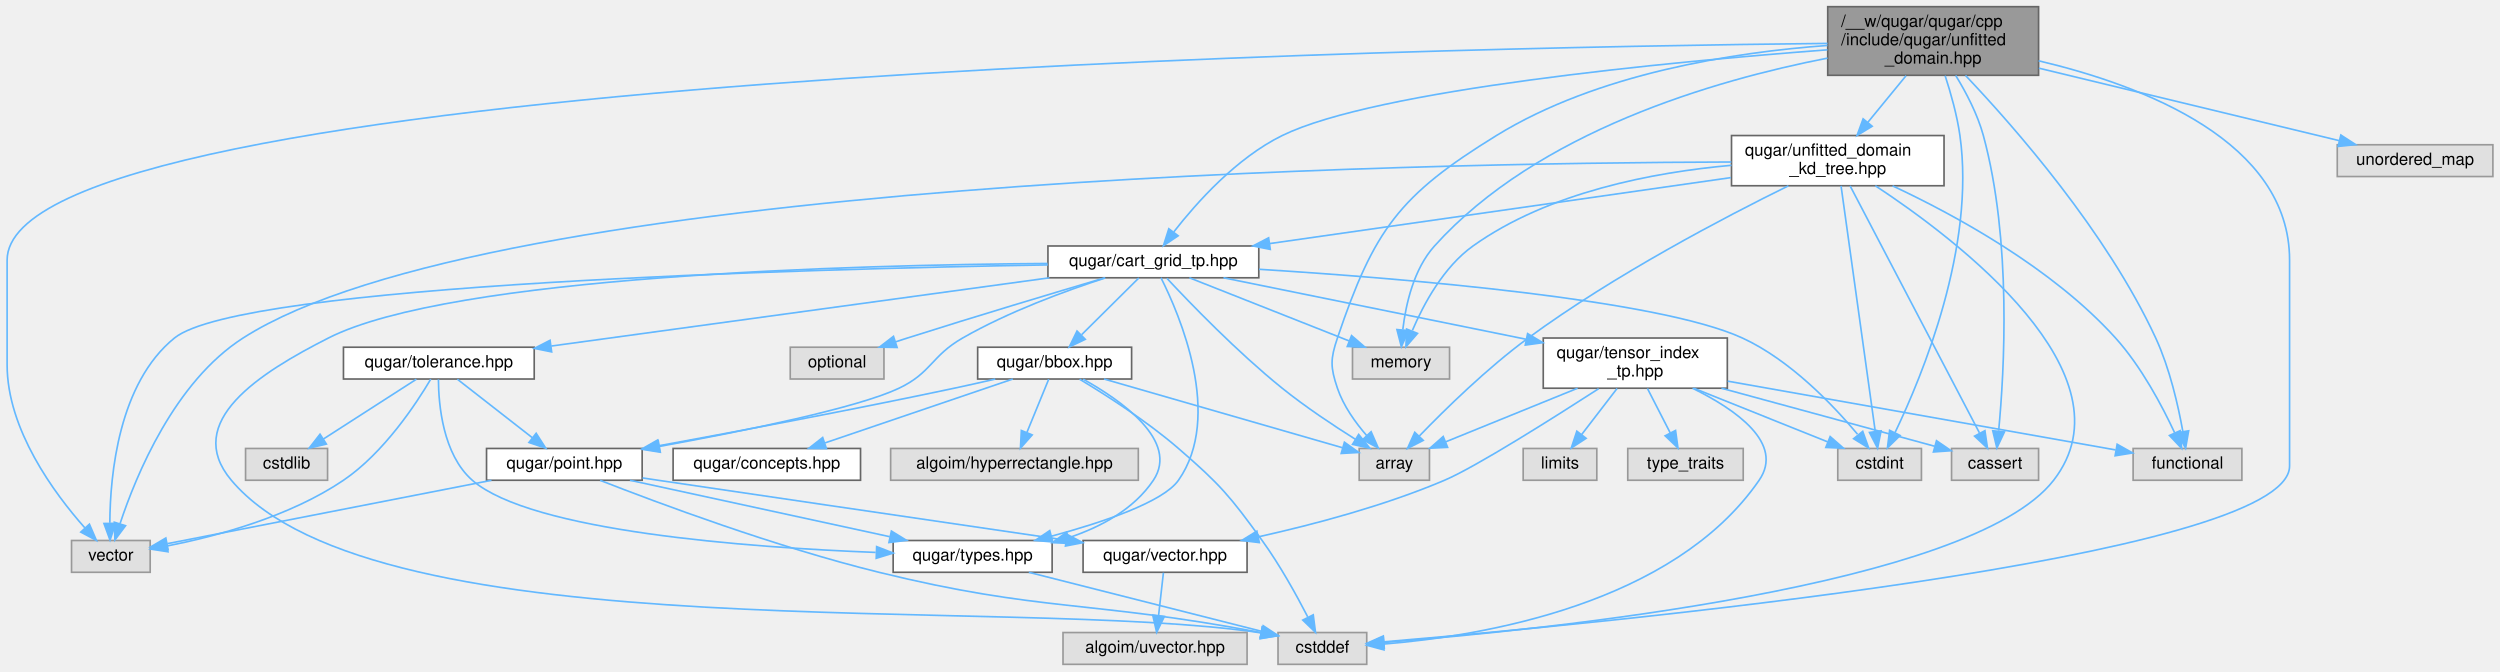
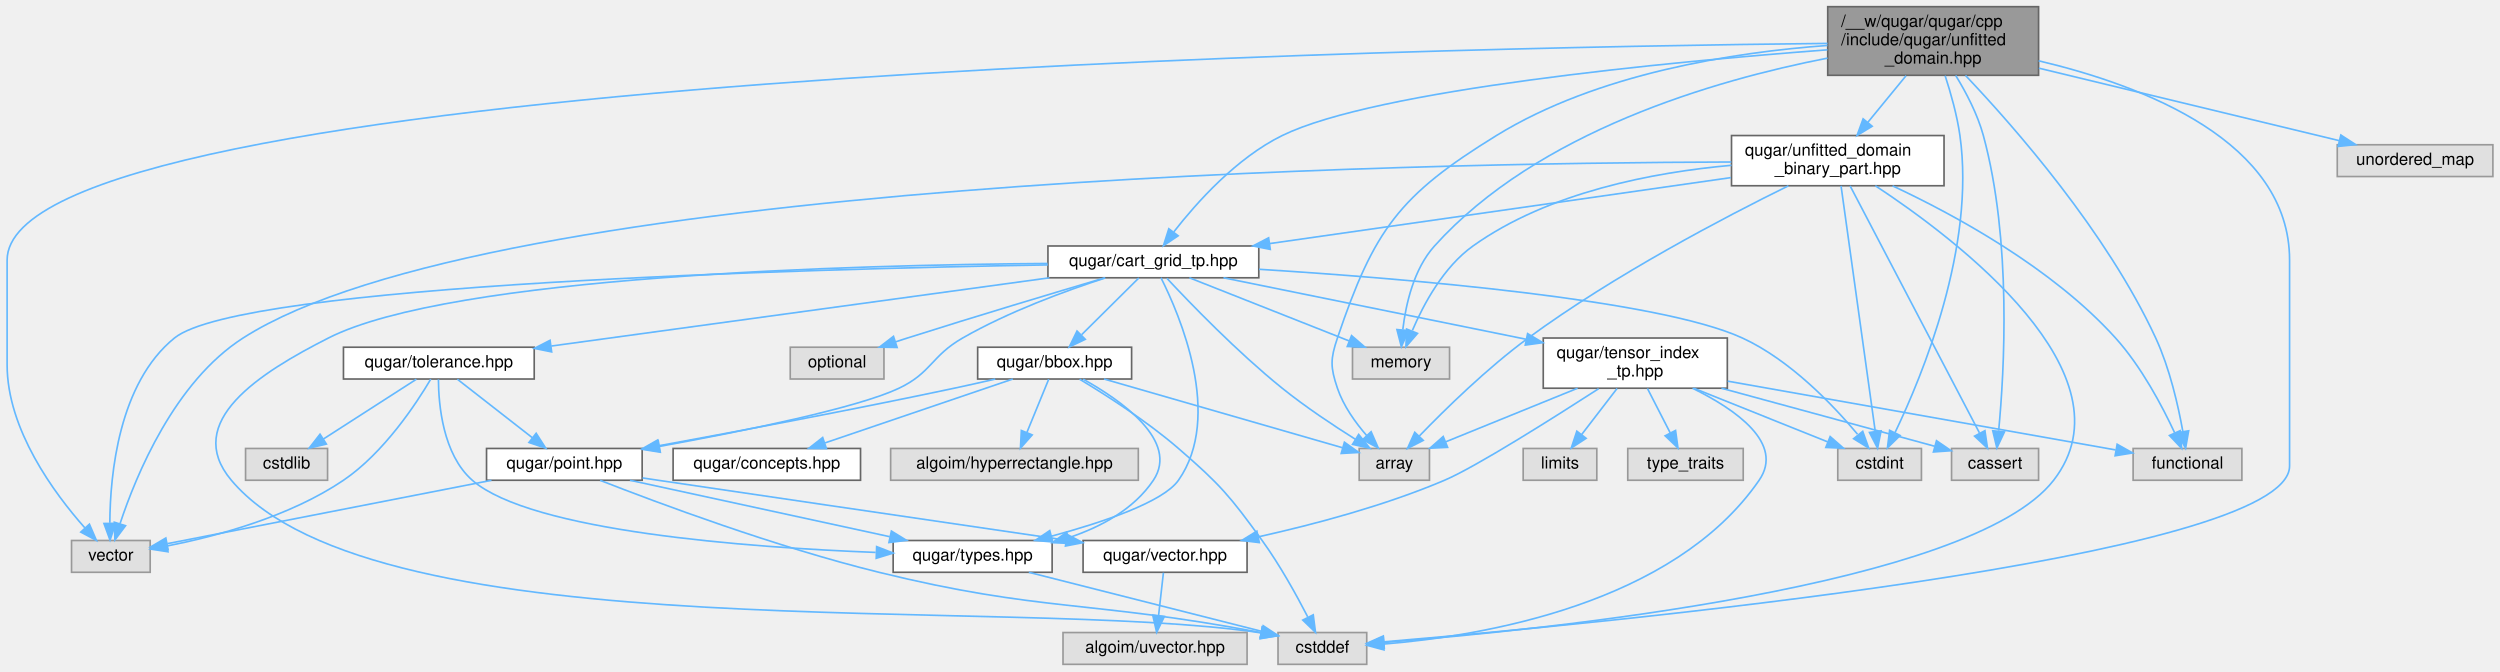
<svg xmlns="http://www.w3.org/2000/svg" xmlns:xlink="http://www.w3.org/1999/xlink" width="1494pt" height="401pt" viewBox="0.00 0.00 1493.50 401.00">
  <g id="graph0" class="graph" transform="scale(1 1) rotate(0) translate(4 397)">
    <g id="Node000001" class="node">
      <g id="a_Node000001">
        <a xlink:title="Declaration of of UnfittedDomain class.">
          <polygon fill="#999999" stroke="#666666" points="1214,-393 1088,-393 1088,-352 1214,-352 1214,-393" />
          <text text-anchor="start" x="1096" y="-381" font-family="Helvetica,sans-Serif" font-size="10.00">/__w/qugar/qugar/cpp</text>
          <text text-anchor="start" x="1096" y="-370" font-family="Helvetica,sans-Serif" font-size="10.00">/include/qugar/unfitted</text>
          <text text-anchor="middle" x="1151" y="-359" font-family="Helvetica,sans-Serif" font-size="10.00">_domain.hpp</text>
        </a>
      </g>
    </g>
    <g id="Node000002" class="node">
      <g id="a_Node000002">
        <a xlink:href="../../d6/d49/cart__grid__tp_8hpp.html" target="_top" xlink:title="Definition of Cartesian grid class.">
          <polygon fill="white" stroke="#666666" points="748,-250 622,-250 622,-231 748,-231 748,-250" />
          <text text-anchor="middle" x="685" y="-238" font-family="Helvetica,sans-Serif" font-size="10.00">qugar/cart_grid_tp.hpp</text>
        </a>
      </g>
    </g>
    <g id="edge1_Node000001_Node000002" class="edge">
      <g id="a_edge1_Node000001_Node000002">
        <a xlink:title=" ">
          <path fill="none" stroke="#63b8ff" d="M1087.82,-367.23C992.75,-360.01 818.06,-343.45 762,-316 734.69,-302.63 710.85,-275.95 697.2,-258.41" />
          <polygon fill="#63b8ff" stroke="#63b8ff" points="699.82,-256.08 691.02,-250.2 694.23,-260.29 699.82,-256.08" />
        </a>
      </g>
    </g>
    <g id="Node000007" class="node">
      <g id="a_Node000007">
        <a xlink:title=" ">
          <polygon fill="#e0e0e0" stroke="#999999" points="812.5,-19 759.5,-19 759.5,0 812.5,0 812.5,-19" />
          <text text-anchor="middle" x="786" y="-7" font-family="Helvetica,sans-Serif" font-size="10.00">cstddef</text>
        </a>
      </g>
    </g>
    <g id="edge48_Node000001_Node000007" class="edge">
      <g id="a_edge48_Node000001_Node000007">
        <a xlink:title=" ">
          <path fill="none" stroke="#63b8ff" d="M1214.04,-360.66C1276.85,-345.82 1364,-312.44 1364,-241.5 1364,-241.5 1364,-241.5 1364,-118.5 1364,-63.21 950,-24.15 822.75,-13.45" />
          <polygon fill="#63b8ff" stroke="#63b8ff" points="822.97,-9.96 812.72,-12.62 822.39,-16.93 822.97,-9.96" />
        </a>
      </g>
    </g>
    <g id="Node000010" class="node">
      <g id="a_Node000010">
        <a xlink:title=" ">
          <polygon fill="#e0e0e0" stroke="#999999" points="85.5,-74 38.5,-74 38.5,-55 85.5,-55 85.5,-74" />
          <text text-anchor="middle" x="62" y="-62" font-family="Helvetica,sans-Serif" font-size="10.00">vector</text>
        </a>
      </g>
    </g>
    <g id="edge53_Node000001_Node000010" class="edge">
      <g id="a_edge53_Node000001_Node000010">
        <a xlink:title=" ">
          <path fill="none" stroke="#63b8ff" d="M1087.89,-371.06C847.15,-368.56 0,-351.91 0,-241.5 0,-241.5 0,-241.5 0,-179 0,-140.32 28.07,-102.3 46.44,-81.57" />
          <polygon fill="#63b8ff" stroke="#63b8ff" points="49.18,-83.76 53.38,-74.03 44.03,-79.02 49.18,-83.76" />
        </a>
      </g>
    </g>
    <g id="Node000012" class="node">
      <g id="a_Node000012">
        <a xlink:title=" ">
          <polygon fill="#e0e0e0" stroke="#999999" points="850,-129 808,-129 808,-110 850,-110 850,-129" />
          <text text-anchor="middle" x="829" y="-117" font-family="Helvetica,sans-Serif" font-size="10.00">array</text>
        </a>
      </g>
    </g>
    <g id="edge46_Node000001_Node000012" class="edge">
      <g id="a_edge46_Node000001_Node000012">
        <a xlink:title=" ">
          <path fill="none" stroke="#63b8ff" d="M1087.83,-369.84C1032.06,-365.77 950.45,-353.22 890,-316 831.78,-280.15 816.9,-259.77 795,-195 790.73,-182.37 790.73,-177.63 795,-165 798.56,-154.47 805.72,-144.48 812.55,-136.63" />
          <polygon fill="#63b8ff" stroke="#63b8ff" points="815.13,-139.01 819.39,-129.31 810.01,-134.23 815.13,-139.01" />
        </a>
      </g>
    </g>
    <g id="Node000015" class="node">
      <g id="a_Node000015">
        <a xlink:title=" ">
          <polygon fill="#e0e0e0" stroke="#999999" points="1214,-129 1162,-129 1162,-110 1214,-110 1214,-129" />
          <text text-anchor="middle" x="1188" y="-117" font-family="Helvetica,sans-Serif" font-size="10.00">cassert</text>
        </a>
      </g>
    </g>
    <g id="edge47_Node000001_Node000015" class="edge">
      <g id="a_edge47_Node000001_Node000015">
        <a xlink:title=" ">
          <path fill="none" stroke="#63b8ff" d="M1164.48,-351.89C1170.74,-341.67 1177.55,-328.68 1181,-316 1198.06,-253.29 1193.53,-175.09 1190.15,-139.6" />
          <polygon fill="#63b8ff" stroke="#63b8ff" points="1193.59,-138.87 1189.08,-129.29 1186.63,-139.59 1193.59,-138.87" />
        </a>
      </g>
    </g>
    <g id="Node000016" class="node">
      <g id="a_Node000016">
        <a xlink:title=" ">
          <polygon fill="#e0e0e0" stroke="#999999" points="1144,-129 1094,-129 1094,-110 1144,-110 1144,-129" />
          <text text-anchor="middle" x="1119" y="-117" font-family="Helvetica,sans-Serif" font-size="10.00">cstdint</text>
        </a>
      </g>
    </g>
    <g id="edge49_Node000001_Node000016" class="edge">
      <g id="a_edge49_Node000001_Node000016">
        <a xlink:title=" ">
          <path fill="none" stroke="#63b8ff" d="M1158.16,-351.76C1161.57,-341.29 1165.29,-328.11 1167,-316 1176.39,-249.51 1144.65,-172.71 1128.23,-138.52" />
          <polygon fill="#63b8ff" stroke="#63b8ff" points="1131.26,-136.75 1123.68,-129.34 1124.98,-139.85 1131.26,-136.75" />
        </a>
      </g>
    </g>
    <g id="Node000017" class="node">
      <g id="a_Node000017">
        <a xlink:title=" ">
          <polygon fill="#e0e0e0" stroke="#999999" points="1335.5,-129 1270.5,-129 1270.5,-110 1335.5,-110 1335.5,-129" />
          <text text-anchor="middle" x="1303" y="-117" font-family="Helvetica,sans-Serif" font-size="10.00">functional</text>
        </a>
      </g>
    </g>
    <g id="edge50_Node000001_Node000017" class="edge">
      <g id="a_edge50_Node000001_Node000017">
        <a xlink:title=" ">
          <path fill="none" stroke="#63b8ff" d="M1170.32,-351.92C1199.51,-321.18 1254.57,-258.54 1284,-195 1292.4,-176.87 1297.47,-154.48 1300.24,-139" />
          <polygon fill="#63b8ff" stroke="#63b8ff" points="1303.69,-139.55 1301.86,-129.11 1296.78,-138.41 1303.69,-139.55" />
        </a>
      </g>
    </g>
    <g id="Node000021" class="node">
      <g id="a_Node000021">
        <a xlink:title=" ">
          <polygon fill="#e0e0e0" stroke="#999999" points="862,-189.5 804,-189.5 804,-170.5 862,-170.5 862,-189.5" />
          <text text-anchor="middle" x="833" y="-177.5" font-family="Helvetica,sans-Serif" font-size="10.00">memory</text>
        </a>
      </g>
    </g>
    <g id="edge51_Node000001_Node000021" class="edge">
      <g id="a_edge51_Node000001_Node000021">
        <a xlink:title=" ">
          <path fill="none" stroke="#63b8ff" d="M1087.88,-362.27C1020.32,-349.09 914.58,-318.41 853,-250 840.63,-236.26 835.88,-215.3 834.07,-200.09" />
          <polygon fill="#63b8ff" stroke="#63b8ff" points="837.53,-199.45 833.19,-189.79 830.56,-200.05 837.53,-199.45" />
        </a>
      </g>
    </g>
    <g id="Node000023" class="node">
      <g id="a_Node000023">
-         <a xlink:href="../../d8/d90/unfitted__domain__kd__tree_8hpp.html" target="_top" xlink:title="Declaration of of UnfittedDomain class.">
+         <a xlink:href="../../d8/daf/unfitted__domain__binary__part_8hpp.html" target="_top" xlink:title="Declaration of of UnfittedDomain class.">
          <polygon fill="white" stroke="#666666" points="1157.5,-316 1030.5,-316 1030.5,-286 1157.5,-286 1157.5,-316" />
          <text text-anchor="start" x="1038.5" y="-304" font-family="Helvetica,sans-Serif" font-size="10.00">qugar/unfitted_domain</text>
-           <text text-anchor="middle" x="1094" y="-293" font-family="Helvetica,sans-Serif" font-size="10.00">_kd_tree.hpp</text>
+           <text text-anchor="middle" x="1094" y="-293" font-family="Helvetica,sans-Serif" font-size="10.00">_binary_part.hpp</text>
        </a>
      </g>
    </g>
    <g id="edge37_Node000001_Node000023" class="edge">
      <g id="a_edge37_Node000001_Node000023">
        <a xlink:title=" ">
          <path fill="none" stroke="#63b8ff" d="M1134.82,-351.77C1127.66,-343.04 1119.22,-332.75 1111.88,-323.8" />
          <polygon fill="#63b8ff" stroke="#63b8ff" points="1114.56,-321.55 1105.51,-316.04 1109.15,-325.99 1114.56,-321.55" />
        </a>
      </g>
    </g>
    <g id="Node000024" class="node">
      <g id="a_Node000024">
        <a xlink:title=" ">
          <polygon fill="#e0e0e0" stroke="#999999" points="1485.5,-310.5 1392.5,-310.5 1392.5,-291.5 1485.5,-291.5 1485.5,-310.5" />
          <text text-anchor="middle" x="1439" y="-298.5" font-family="Helvetica,sans-Serif" font-size="10.00">unordered_map</text>
        </a>
      </g>
    </g>
    <g id="edge52_Node000001_Node000024" class="edge">
      <g id="a_edge52_Node000001_Node000024">
        <a xlink:title=" ">
          <path fill="none" stroke="#63b8ff" d="M1214.2,-356.25C1268.46,-343.15 1345.35,-324.6 1393.68,-312.94" />
          <polygon fill="#63b8ff" stroke="#63b8ff" points="1394.64,-316.31 1403.54,-310.56 1392.99,-309.5 1394.64,-316.31" />
        </a>
      </g>
    </g>
    <g id="Node000003" class="node">
      <g id="a_Node000003">
        <a xlink:href="../../d5/d90/bbox_8hpp.html" target="_top" xlink:title="Definition of Cartesian bounding box class.">
          <polygon fill="white" stroke="#666666" points="672,-189.5 580,-189.5 580,-170.5 672,-170.5 672,-189.5" />
          <text text-anchor="middle" x="626" y="-177.5" font-family="Helvetica,sans-Serif" font-size="10.00">qugar/bbox.hpp</text>
        </a>
      </g>
    </g>
    <g id="edge2_Node000002_Node000003" class="edge">
      <g id="a_edge2_Node000002_Node000003">
        <a xlink:title=" ">
          <path fill="none" stroke="#63b8ff" d="M676.29,-230.87C667.32,-221.97 653.12,-207.89 642.09,-196.95" />
          <polygon fill="#63b8ff" stroke="#63b8ff" points="644.31,-194.22 634.74,-189.67 639.38,-199.19 644.31,-194.22" />
        </a>
      </g>
    </g>
    <g id="Node000005" class="node">
      <g id="a_Node000005">
        <a xlink:href="../../d0/de4/point_8hpp.html" target="_top" xlink:title="Definition and implementation of Point class.">
          <polygon fill="white" stroke="#666666" points="379.5,-129 286.5,-129 286.5,-110 379.5,-110 379.5,-129" />
          <text text-anchor="middle" x="333" y="-117" font-family="Helvetica,sans-Serif" font-size="10.00">qugar/point.hpp</text>
        </a>
      </g>
    </g>
    <g id="edge15_Node000002_Node000005" class="edge">
      <g id="a_edge15_Node000002_Node000005">
        <a xlink:title=" ">
          <path fill="none" stroke="#63b8ff" d="M656.3,-230.92C632.58,-223.23 598.47,-210.74 571,-195 552.33,-184.3 552.43,-174.24 533,-165 508.05,-153.14 439.77,-139.3 389.91,-130.24" />
          <polygon fill="#63b8ff" stroke="#63b8ff" points="390.35,-126.76 379.89,-128.43 389.11,-133.65 390.35,-126.76" />
        </a>
      </g>
    </g>
    <g id="Node000006" class="node">
      <g id="a_Node000006">
        <a xlink:href="../../dd/de3/types_8hpp.html" target="_top" xlink:title="Declaration of types.">
          <polygon fill="white" stroke="#666666" points="624.5,-74 529.5,-74 529.5,-55 624.5,-55 624.5,-74" />
          <text text-anchor="middle" x="577" y="-62" font-family="Helvetica,sans-Serif" font-size="10.00">qugar/types.hpp</text>
        </a>
      </g>
    </g>
    <g id="edge30_Node000002_Node000006" class="edge">
      <g id="a_edge30_Node000002_Node000006">
        <a xlink:title=" ">
          <path fill="none" stroke="#63b8ff" d="M689.56,-230.98C700.75,-208.76 726.78,-148.17 700,-110 690.85,-96.96 654.78,-84.84 624.05,-76.56" />
          <polygon fill="#63b8ff" stroke="#63b8ff" points="624.86,-73.15 614.3,-74.01 623.08,-79.93 624.86,-73.15" />
        </a>
      </g>
    </g>
    <g id="edge32_Node000002_Node000007" class="edge">
      <g id="a_edge32_Node000002_Node000007">
        <a xlink:title=" ">
          <path fill="none" stroke="#63b8ff" d="M621.76,-239.55C506.09,-238.71 265.56,-232.36 192,-195 151.22,-174.29 104.53,-144.97 134,-110 221.17,-6.57 596.38,-41.61 749.16,-18.81" />
          <polygon fill="#63b8ff" stroke="#63b8ff" points="750.03,-22.21 759.33,-17.14 748.9,-15.31 750.03,-22.21" />
        </a>
      </g>
    </g>
    <g id="edge36_Node000002_Node000010" class="edge">
      <g id="a_edge36_Node000002_Node000010">
        <a xlink:title=" ">
          <path fill="none" stroke="#63b8ff" d="M621.9,-238.69C478.99,-236.31 139.85,-227.27 100,-195 66.71,-168.04 61.59,-113.55 61.38,-84.59" />
          <polygon fill="#63b8ff" stroke="#63b8ff" points="64.88,-84.26 61.51,-74.22 57.88,-84.17 64.88,-84.26" />
        </a>
      </g>
    </g>
    <g id="edge31_Node000002_Node000012" class="edge">
      <g id="a_edge31_Node000002_Node000012">
        <a xlink:title=" ">
          <path fill="none" stroke="#63b8ff" d="M693.08,-230.7C706.61,-216.19 735.05,-186.69 762,-165 775.88,-153.83 792.56,-142.75 805.81,-134.43" />
          <polygon fill="#63b8ff" stroke="#63b8ff" points="807.69,-137.39 814.35,-129.15 804.01,-131.43 807.69,-137.39" />
        </a>
      </g>
    </g>
    <g id="Node000013" class="node">
      <g id="a_Node000013">
        <a xlink:href="../../d9/d43/tensor__index__tp_8hpp.html" target="_top" xlink:title="Declaration of tensor-product index and size related classes.">
          <polygon fill="white" stroke="#666666" points="1028,-195 918,-195 918,-165 1028,-165 1028,-195" />
          <text text-anchor="start" x="926" y="-183" font-family="Helvetica,sans-Serif" font-size="10.00">qugar/tensor_index</text>
          <text text-anchor="middle" x="973" y="-172" font-family="Helvetica,sans-Serif" font-size="10.00">_tp.hpp</text>
        </a>
      </g>
    </g>
    <g id="edge16_Node000002_Node000013" class="edge">
      <g id="a_edge16_Node000002_Node000013">
        <a xlink:title=" ">
          <path fill="none" stroke="#63b8ff" d="M726.88,-230.99C774.32,-221.36 852.22,-205.53 907.67,-194.27" />
          <polygon fill="#63b8ff" stroke="#63b8ff" points="908.64,-197.64 917.75,-192.22 907.25,-190.78 908.64,-197.64" />
        </a>
      </g>
    </g>
    <g id="edge33_Node000002_Node000016" class="edge">
      <g id="a_edge33_Node000002_Node000016">
        <a xlink:title=" ">
          <path fill="none" stroke="#63b8ff" d="M748.15,-236.08C835.21,-230.6 987,-218.03 1037,-195 1065.56,-181.84 1091.09,-155.1 1105.81,-137.5" />
          <polygon fill="#63b8ff" stroke="#63b8ff" points="1108.91,-139.22 1112.48,-129.24 1103.47,-134.82 1108.91,-139.22" />
        </a>
      </g>
    </g>
    <g id="Node000019" class="node">
      <g id="a_Node000019">
        <a xlink:href="../../d0/d55/tolerance_8hpp.html" target="_top" xlink:title="Definition of tolerance related functionalities.">
          <polygon fill="white" stroke="#666666" points="315,-189.5 201,-189.5 201,-170.5 315,-170.5 315,-189.5" />
          <text text-anchor="middle" x="258" y="-177.5" font-family="Helvetica,sans-Serif" font-size="10.00">qugar/tolerance.hpp</text>
        </a>
      </g>
    </g>
    <g id="edge25_Node000002_Node000019" class="edge">
      <g id="a_edge25_Node000002_Node000019">
        <a xlink:title=" ">
          <path fill="none" stroke="#63b8ff" d="M622.91,-230.99C543.61,-220.13 406.9,-201.4 325.21,-190.21" />
          <polygon fill="#63b8ff" stroke="#63b8ff" points="325.42,-186.7 315.04,-188.81 324.47,-193.64 325.42,-186.7" />
        </a>
      </g>
    </g>
    <g id="edge34_Node000002_Node000021" class="edge">
      <g id="a_edge34_Node000002_Node000021">
        <a xlink:title=" ">
          <path fill="none" stroke="#63b8ff" d="M706.52,-230.99C731.62,-221.07 773.32,-204.59 801.93,-193.28" />
          <polygon fill="#63b8ff" stroke="#63b8ff" points="803.44,-196.45 811.45,-189.52 800.87,-189.94 803.44,-196.45" />
        </a>
      </g>
    </g>
    <g id="Node000022" class="node">
      <g id="a_Node000022">
        <a xlink:title=" ">
          <polygon fill="#e0e0e0" stroke="#999999" points="524,-189.5 468,-189.5 468,-170.5 524,-170.5 524,-189.5" />
          <text text-anchor="middle" x="496" y="-177.5" font-family="Helvetica,sans-Serif" font-size="10.00">optional</text>
        </a>
      </g>
    </g>
    <g id="edge35_Node000002_Node000022" class="edge">
      <g id="a_edge35_Node000002_Node000022">
        <a xlink:title=" ">
          <path fill="none" stroke="#63b8ff" d="M655.92,-230.96C626.21,-222.17 578.78,-207.97 538,-195 535.71,-194.27 533.36,-193.51 530.99,-192.74" />
          <polygon fill="#63b8ff" stroke="#63b8ff" points="531.87,-189.35 521.28,-189.55 529.69,-196 531.87,-189.35" />
        </a>
      </g>
    </g>
    <g id="Node000004" class="node">
      <g id="a_Node000004">
        <a xlink:href="../../d7/dd8/concepts_8hpp.html" target="_top" xlink:title="Declaration of concepts.">
          <polygon fill="white" stroke="#666666" points="510,-129 398,-129 398,-110 510,-110 510,-129" />
          <text text-anchor="middle" x="454" y="-117" font-family="Helvetica,sans-Serif" font-size="10.00">qugar/concepts.hpp</text>
        </a>
      </g>
    </g>
    <g id="edge3_Node000003_Node000004" class="edge">
      <g id="a_edge3_Node000003_Node000004">
        <a xlink:title=" ">
          <path fill="none" stroke="#63b8ff" d="M600.99,-170.49C571.44,-160.44 522.09,-143.66 488.81,-132.34" />
          <polygon fill="#63b8ff" stroke="#63b8ff" points="489.63,-128.92 479.04,-129.02 487.38,-135.55 489.63,-128.92" />
        </a>
      </g>
    </g>
    <g id="edge4_Node000003_Node000005" class="edge">
      <g id="a_edge4_Node000003_Node000005">
        <a xlink:title=" ">
          <path fill="none" stroke="#63b8ff" d="M590.52,-170.47C582.47,-168.61 573.95,-166.69 566,-165 505.95,-152.26 436.83,-139.27 389.57,-130.64" />
          <polygon fill="#63b8ff" stroke="#63b8ff" points="389.99,-127.16 379.53,-128.81 388.74,-134.05 389.99,-127.16" />
        </a>
      </g>
    </g>
    <g id="edge11_Node000003_Node000006" class="edge">
      <g id="a_edge11_Node000003_Node000006">
        <a xlink:title=" ">
          <path fill="none" stroke="#63b8ff" d="M643.06,-170.39C665.6,-157.84 700.7,-133.44 685,-110 673.42,-92.7 653.76,-82.12 634.36,-75.65" />
          <polygon fill="#63b8ff" stroke="#63b8ff" points="635.18,-72.24 624.59,-72.71 633.16,-78.95 635.18,-72.24" />
        </a>
      </g>
    </g>
    <g id="edge14_Node000003_Node000007" class="edge">
      <g id="a_edge14_Node000003_Node000007">
        <a xlink:title=" ">
          <path fill="none" stroke="#63b8ff" d="M640.92,-170.38C656.42,-161.1 681.01,-145.44 700,-129 724.98,-107.38 730.62,-100.76 750,-74 760.56,-59.42 770.48,-41.47 777.23,-28.38" />
          <polygon fill="#63b8ff" stroke="#63b8ff" points="780.54,-29.59 781.9,-19.08 774.28,-26.44 780.54,-29.59" />
        </a>
      </g>
    </g>
    <g id="Node000011" class="node">
      <g id="a_Node000011">
        <a xlink:title=" ">
          <polygon fill="#e0e0e0" stroke="#999999" points="676,-129 528,-129 528,-110 676,-110 676,-129" />
          <text text-anchor="middle" x="602" y="-117" font-family="Helvetica,sans-Serif" font-size="10.00">algoim/hyperrectangle.hpp</text>
        </a>
      </g>
    </g>
    <g id="edge12_Node000003_Node000011" class="edge">
      <g id="a_edge12_Node000003_Node000011">
        <a xlink:title=" ">
          <path fill="none" stroke="#63b8ff" d="M622.46,-170.37C619.06,-162.07 613.81,-149.28 609.48,-138.72" />
          <polygon fill="#63b8ff" stroke="#63b8ff" points="612.59,-137.09 605.56,-129.17 606.11,-139.75 612.59,-137.09" />
        </a>
      </g>
    </g>
    <g id="edge13_Node000003_Node000012" class="edge">
      <g id="a_edge13_Node000003_Node000012">
        <a xlink:title=" ">
          <path fill="none" stroke="#63b8ff" d="M655.52,-170.49C693.57,-159.53 759.44,-140.54 798.14,-129.39" />
          <polygon fill="#63b8ff" stroke="#63b8ff" points="799.18,-132.73 807.82,-126.6 797.25,-126.01 799.18,-132.73" />
        </a>
      </g>
    </g>
    <g id="edge5_Node000005_Node000006" class="edge">
      <g id="a_edge5_Node000005_Node000006">
        <a xlink:title=" ">
          <path fill="none" stroke="#63b8ff" d="M372.2,-109.98C414.41,-100.82 481.65,-86.21 527.48,-76.26" />
          <polygon fill="#63b8ff" stroke="#63b8ff" points="528.46,-79.63 537.49,-74.08 526.97,-72.78 528.46,-79.63" />
        </a>
      </g>
    </g>
    <g id="edge9_Node000005_Node000007" class="edge">
      <g id="a_edge9_Node000005_Node000007">
        <a xlink:title=" ">
          <path fill="none" stroke="#63b8ff" d="M354.36,-109.95C388.87,-96.45 459.27,-70.16 521,-55 617.93,-31.19 647.09,-38.36 749.2,-19" />
          <polygon fill="#63b8ff" stroke="#63b8ff" points="750.16,-22.38 759.31,-17.04 748.83,-15.5 750.16,-22.38" />
        </a>
      </g>
    </g>
    <g id="Node000008" class="node">
      <g id="a_Node000008">
        <a xlink:href="../../da/d16/vector_8hpp.html" target="_top" xlink:title=" ">
          <polygon fill="white" stroke="#666666" points="741,-74 643,-74 643,-55 741,-55 741,-74" />
          <text text-anchor="middle" x="692" y="-62" font-family="Helvetica,sans-Serif" font-size="10.00">qugar/vector.hpp</text>
        </a>
      </g>
    </g>
    <g id="edge7_Node000005_Node000008" class="edge">
      <g id="a_edge7_Node000005_Node000008">
        <a xlink:title=" ">
          <path fill="none" stroke="#63b8ff" d="M379.75,-111.39C382.88,-110.92 385.99,-110.45 389,-110 412.54,-106.48 551.43,-86.11 632.76,-74.18" />
          <polygon fill="#63b8ff" stroke="#63b8ff" points="633.48,-77.62 642.87,-72.7 632.47,-70.69 633.48,-77.62" />
        </a>
      </g>
    </g>
    <g id="edge10_Node000005_Node000010" class="edge">
      <g id="a_edge10_Node000005_Node000010">
        <a xlink:title=" ">
          <path fill="none" stroke="#63b8ff" d="M289.46,-109.98C235.51,-99.43 144.75,-81.68 95.77,-72.11" />
          <polygon fill="#63b8ff" stroke="#63b8ff" points="96.18,-68.62 85.7,-70.13 94.84,-75.49 96.18,-68.62" />
        </a>
      </g>
    </g>
    <g id="edge6_Node000006_Node000007" class="edge">
      <g id="a_edge6_Node000006_Node000007">
        <a xlink:title=" ">
          <path fill="none" stroke="#63b8ff" d="M610.58,-54.98C648.61,-45.34 710.36,-29.68 749.54,-19.75" />
          <polygon fill="#63b8ff" stroke="#63b8ff" points="750.63,-23.08 759.47,-17.23 748.91,-16.29 750.63,-23.08" />
        </a>
      </g>
    </g>
    <g id="Node000009" class="node">
      <g id="a_Node000009">
        <a xlink:title=" ">
          <polygon fill="#e0e0e0" stroke="#999999" points="741,-19 631,-19 631,0 741,0 741,-19" />
          <text text-anchor="middle" x="686" y="-7" font-family="Helvetica,sans-Serif" font-size="10.00">algoim/uvector.hpp</text>
        </a>
      </g>
    </g>
    <g id="edge8_Node000008_Node000009" class="edge">
      <g id="a_edge8_Node000008_Node000009">
        <a xlink:title=" ">
          <path fill="none" stroke="#63b8ff" d="M691.01,-54.75C690.22,-47.8 689.1,-37.85 688.11,-29.13" />
          <polygon fill="#63b8ff" stroke="#63b8ff" points="691.58,-28.63 686.97,-19.09 684.62,-29.42 691.58,-28.63" />
        </a>
      </g>
    </g>
    <g id="edge21_Node000013_Node000007" class="edge">
      <g id="a_edge21_Node000013_Node000007">
        <a xlink:title=" ">
          <path fill="none" stroke="#63b8ff" d="M1007.22,-164.98C1033.22,-152.19 1062.15,-131.99 1047,-110 995.87,-35.79 881.43,-16.89 822.54,-12.1" />
          <polygon fill="#63b8ff" stroke="#63b8ff" points="822.79,-8.61 812.56,-11.38 822.29,-15.59 822.79,-8.61" />
        </a>
      </g>
    </g>
    <g id="edge18_Node000013_Node000008" class="edge">
      <g id="a_edge18_Node000013_Node000008">
        <a xlink:title=" ">
          <path fill="none" stroke="#63b8ff" d="M951.1,-164.72C923.53,-146.93 877.52,-117.88 859,-110 823.22,-94.77 780.87,-83.56 747.77,-76.2" />
          <polygon fill="#63b8ff" stroke="#63b8ff" points="748.33,-72.74 737.81,-74.04 746.84,-79.58 748.33,-72.74" />
        </a>
      </g>
    </g>
    <g id="edge19_Node000013_Node000012" class="edge">
      <g id="a_edge19_Node000013_Node000012">
        <a xlink:title=" ">
          <path fill="none" stroke="#63b8ff" d="M938.51,-164.99C914.48,-155.23 882.73,-142.33 859.6,-132.93" />
          <polygon fill="#63b8ff" stroke="#63b8ff" points="860.85,-129.66 850.27,-129.14 858.21,-136.15 860.85,-129.66" />
        </a>
      </g>
    </g>
    <g id="Node000014" class="node">
      <g id="a_Node000014">
        <a xlink:title=" ">
          <polygon fill="#e0e0e0" stroke="#999999" points="950,-129 906,-129 906,-110 950,-110 950,-129" />
          <text text-anchor="middle" x="928" y="-117" font-family="Helvetica,sans-Serif" font-size="10.00">limits</text>
        </a>
      </g>
    </g>
    <g id="edge17_Node000013_Node000014" class="edge">
      <g id="a_edge17_Node000013_Node000014">
        <a xlink:title=" ">
          <path fill="none" stroke="#63b8ff" d="M962.11,-164.84C955.71,-156.52 947.58,-145.96 940.87,-137.23" />
          <polygon fill="#63b8ff" stroke="#63b8ff" points="943.61,-135.06 934.74,-129.27 938.07,-139.33 943.61,-135.06" />
        </a>
      </g>
    </g>
    <g id="edge20_Node000013_Node000015" class="edge">
      <g id="a_edge20_Node000013_Node000015">
        <a xlink:title=" ">
          <path fill="none" stroke="#63b8ff" d="M1024.5,-164.99C1063.85,-154.28 1117.08,-139.8 1151.96,-130.3" />
          <polygon fill="#63b8ff" stroke="#63b8ff" points="1153,-133.65 1161.73,-127.65 1151.16,-126.9 1153,-133.65" />
        </a>
      </g>
    </g>
    <g id="edge22_Node000013_Node000016" class="edge">
      <g id="a_edge22_Node000013_Node000016">
        <a xlink:title=" ">
          <path fill="none" stroke="#63b8ff" d="M1007.97,-164.99C1032.33,-155.23 1064.53,-142.33 1087.97,-132.93" />
          <polygon fill="#63b8ff" stroke="#63b8ff" points="1089.46,-136.11 1097.44,-129.14 1086.85,-129.61 1089.46,-136.11" />
        </a>
      </g>
    </g>
    <g id="edge23_Node000013_Node000017" class="edge">
      <g id="a_edge23_Node000013_Node000017">
        <a xlink:title=" ">
          <path fill="none" stroke="#63b8ff" d="M1028.23,-169.21C1093.49,-157.64 1200.66,-138.64 1260.04,-128.12" />
          <polygon fill="#63b8ff" stroke="#63b8ff" points="1260.96,-131.51 1270.19,-126.32 1259.74,-124.62 1260.96,-131.51" />
        </a>
      </g>
    </g>
    <g id="Node000018" class="node">
      <g id="a_Node000018">
        <a xlink:title=" ">
          <polygon fill="#e0e0e0" stroke="#999999" points="1037.5,-129 968.5,-129 968.5,-110 1037.5,-110 1037.5,-129" />
          <text text-anchor="middle" x="1003" y="-117" font-family="Helvetica,sans-Serif" font-size="10.00">type_traits</text>
        </a>
      </g>
    </g>
    <g id="edge24_Node000013_Node000018" class="edge">
      <g id="a_edge24_Node000013_Node000018">
        <a xlink:title=" ">
          <path fill="none" stroke="#63b8ff" d="M980.26,-164.84C984.35,-156.87 989.49,-146.84 993.86,-138.33" />
          <polygon fill="#63b8ff" stroke="#63b8ff" points="997.06,-139.76 998.5,-129.27 990.83,-136.57 997.06,-139.76" />
        </a>
      </g>
    </g>
    <g id="edge26_Node000019_Node000005" class="edge">
      <g id="a_edge26_Node000019_Node000005">
        <a xlink:title=" ">
          <path fill="none" stroke="#63b8ff" d="M269.07,-170.37C280.81,-161.21 299.59,-146.56 313.76,-135.51" />
          <polygon fill="#63b8ff" stroke="#63b8ff" points="316.16,-138.08 321.89,-129.17 311.85,-132.56 316.16,-138.08" />
        </a>
      </g>
    </g>
    <g id="edge27_Node000019_Node000006" class="edge">
      <g id="a_edge27_Node000019_Node000006">
        <a xlink:title=" ">
          <path fill="none" stroke="#63b8ff" d="M257.75,-170.25C257.83,-155.41 260.34,-125.43 278,-110 312.96,-79.45 442.41,-69.87 519.05,-66.87" />
          <polygon fill="#63b8ff" stroke="#63b8ff" points="519.63,-70.35 529.5,-66.49 519.38,-63.36 519.63,-70.35" />
        </a>
      </g>
    </g>
    <g id="edge29_Node000019_Node000010" class="edge">
      <g id="a_edge29_Node000019_Node000010">
        <a xlink:title=" ">
          <path fill="none" stroke="#63b8ff" d="M253.19,-170.45C244.59,-155.91 225.19,-126.38 201,-110 168.81,-88.21 125.28,-76.55 95.57,-70.71" />
          <polygon fill="#63b8ff" stroke="#63b8ff" points="96.14,-67.26 85.67,-68.88 94.87,-74.14 96.14,-67.26" />
        </a>
      </g>
    </g>
    <g id="Node000020" class="node">
      <g id="a_Node000020">
        <a xlink:title=" ">
          <polygon fill="#e0e0e0" stroke="#999999" points="191.5,-129 142.5,-129 142.5,-110 191.5,-110 191.5,-129" />
          <text text-anchor="middle" x="167" y="-117" font-family="Helvetica,sans-Serif" font-size="10.00">cstdlib</text>
        </a>
      </g>
    </g>
    <g id="edge28_Node000019_Node000020" class="edge">
      <g id="a_edge28_Node000019_Node000020">
        <a xlink:title=" ">
          <path fill="none" stroke="#63b8ff" d="M244.57,-170.37C229.92,-160.95 206.24,-145.73 188.9,-134.58" />
          <polygon fill="#63b8ff" stroke="#63b8ff" points="190.79,-131.63 180.48,-129.17 187,-137.52 190.79,-131.63" />
        </a>
      </g>
    </g>
    <g id="edge38_Node000023_Node000002" class="edge">
      <g id="a_edge38_Node000023_Node000002">
        <a xlink:title=" ">
          <path fill="none" stroke="#63b8ff" d="M1030.09,-290.86C955.27,-280.16 831.77,-262.49 754.58,-251.45" />
          <polygon fill="#63b8ff" stroke="#63b8ff" points="754.87,-247.96 744.47,-250.01 753.88,-254.89 754.87,-247.96" />
        </a>
      </g>
    </g>
    <g id="edge41_Node000023_Node000007" class="edge">
      <g id="a_edge41_Node000023_Node000007">
        <a xlink:title=" ">
          <path fill="none" stroke="#63b8ff" d="M1116.46,-285.99C1165.1,-253.95 1271.95,-173.2 1223,-110 1173.74,-46.41 919.02,-20.63 822.83,-13.07" />
          <polygon fill="#63b8ff" stroke="#63b8ff" points="822.94,-9.57 812.7,-12.3 822.4,-16.55 822.94,-9.57" />
        </a>
      </g>
    </g>
    <g id="edge45_Node000023_Node000010" class="edge">
      <g id="a_edge45_Node000023_Node000010">
        <a xlink:title=" ">
          <path fill="none" stroke="#63b8ff" d="M1030.39,-300.19C841.71,-299.64 289.07,-289.8 141,-195 100.09,-168.81 77.12,-113.14 67.48,-84.06" />
          <polygon fill="#63b8ff" stroke="#63b8ff" points="70.76,-82.83 64.42,-74.34 64.08,-84.92 70.76,-82.83" />
        </a>
      </g>
    </g>
    <g id="edge39_Node000023_Node000012" class="edge">
      <g id="a_edge39_Node000023_Node000012">
        <a xlink:title=" ">
          <path fill="none" stroke="#63b8ff" d="M1064.51,-285.96C1026.89,-267.46 960.51,-232.8 909,-195 884.5,-177.03 859.36,-152.4 843.96,-136.47" />
          <polygon fill="#63b8ff" stroke="#63b8ff" points="846.28,-133.83 836.85,-129.01 841.21,-138.66 846.28,-133.83" />
        </a>
      </g>
    </g>
    <g id="edge40_Node000023_Node000015" class="edge">
      <g id="a_edge40_Node000023_Node000015">
        <a xlink:title=" ">
          <path fill="none" stroke="#63b8ff" d="M1101.38,-285.91C1118.31,-253.57 1159.97,-174.02 1178.66,-138.33" />
          <polygon fill="#63b8ff" stroke="#63b8ff" points="1181.94,-139.62 1183.48,-129.13 1175.74,-136.37 1181.94,-139.62" />
        </a>
      </g>
    </g>
    <g id="edge42_Node000023_Node000016" class="edge">
      <g id="a_edge42_Node000023_Node000016">
        <a xlink:title=" ">
          <path fill="none" stroke="#63b8ff" d="M1095.96,-285.91C1100.43,-253.85 1111.36,-175.38 1116.39,-139.26" />
          <polygon fill="#63b8ff" stroke="#63b8ff" points="1119.88,-139.52 1117.8,-129.13 1112.95,-138.56 1119.88,-139.52" />
        </a>
      </g>
    </g>
    <g id="edge43_Node000023_Node000017" class="edge">
      <g id="a_edge43_Node000023_Node000017">
        <a xlink:title=" ">
          <path fill="none" stroke="#63b8ff" d="M1126.74,-285.93C1163.19,-268.9 1221.97,-237.16 1260,-195 1275.43,-177.9 1287.87,-154.36 1295.33,-138.36" />
          <polygon fill="#63b8ff" stroke="#63b8ff" points="1298.6,-139.62 1299.49,-129.06 1292.21,-136.76 1298.6,-139.62" />
        </a>
      </g>
    </g>
    <g id="edge44_Node000023_Node000021" class="edge">
      <g id="a_edge44_Node000023_Node000021">
        <a xlink:title=" ">
          <path fill="none" stroke="#63b8ff" d="M1030.5,-298.22C983.93,-294.06 921.21,-282.24 876,-250 858.45,-237.48 846.53,-215.34 839.78,-199.51" />
          <polygon fill="#63b8ff" stroke="#63b8ff" points="842.85,-197.77 835.92,-189.76 836.34,-200.34 842.85,-197.77" />
        </a>
      </g>
    </g>
  </g>
</svg>
